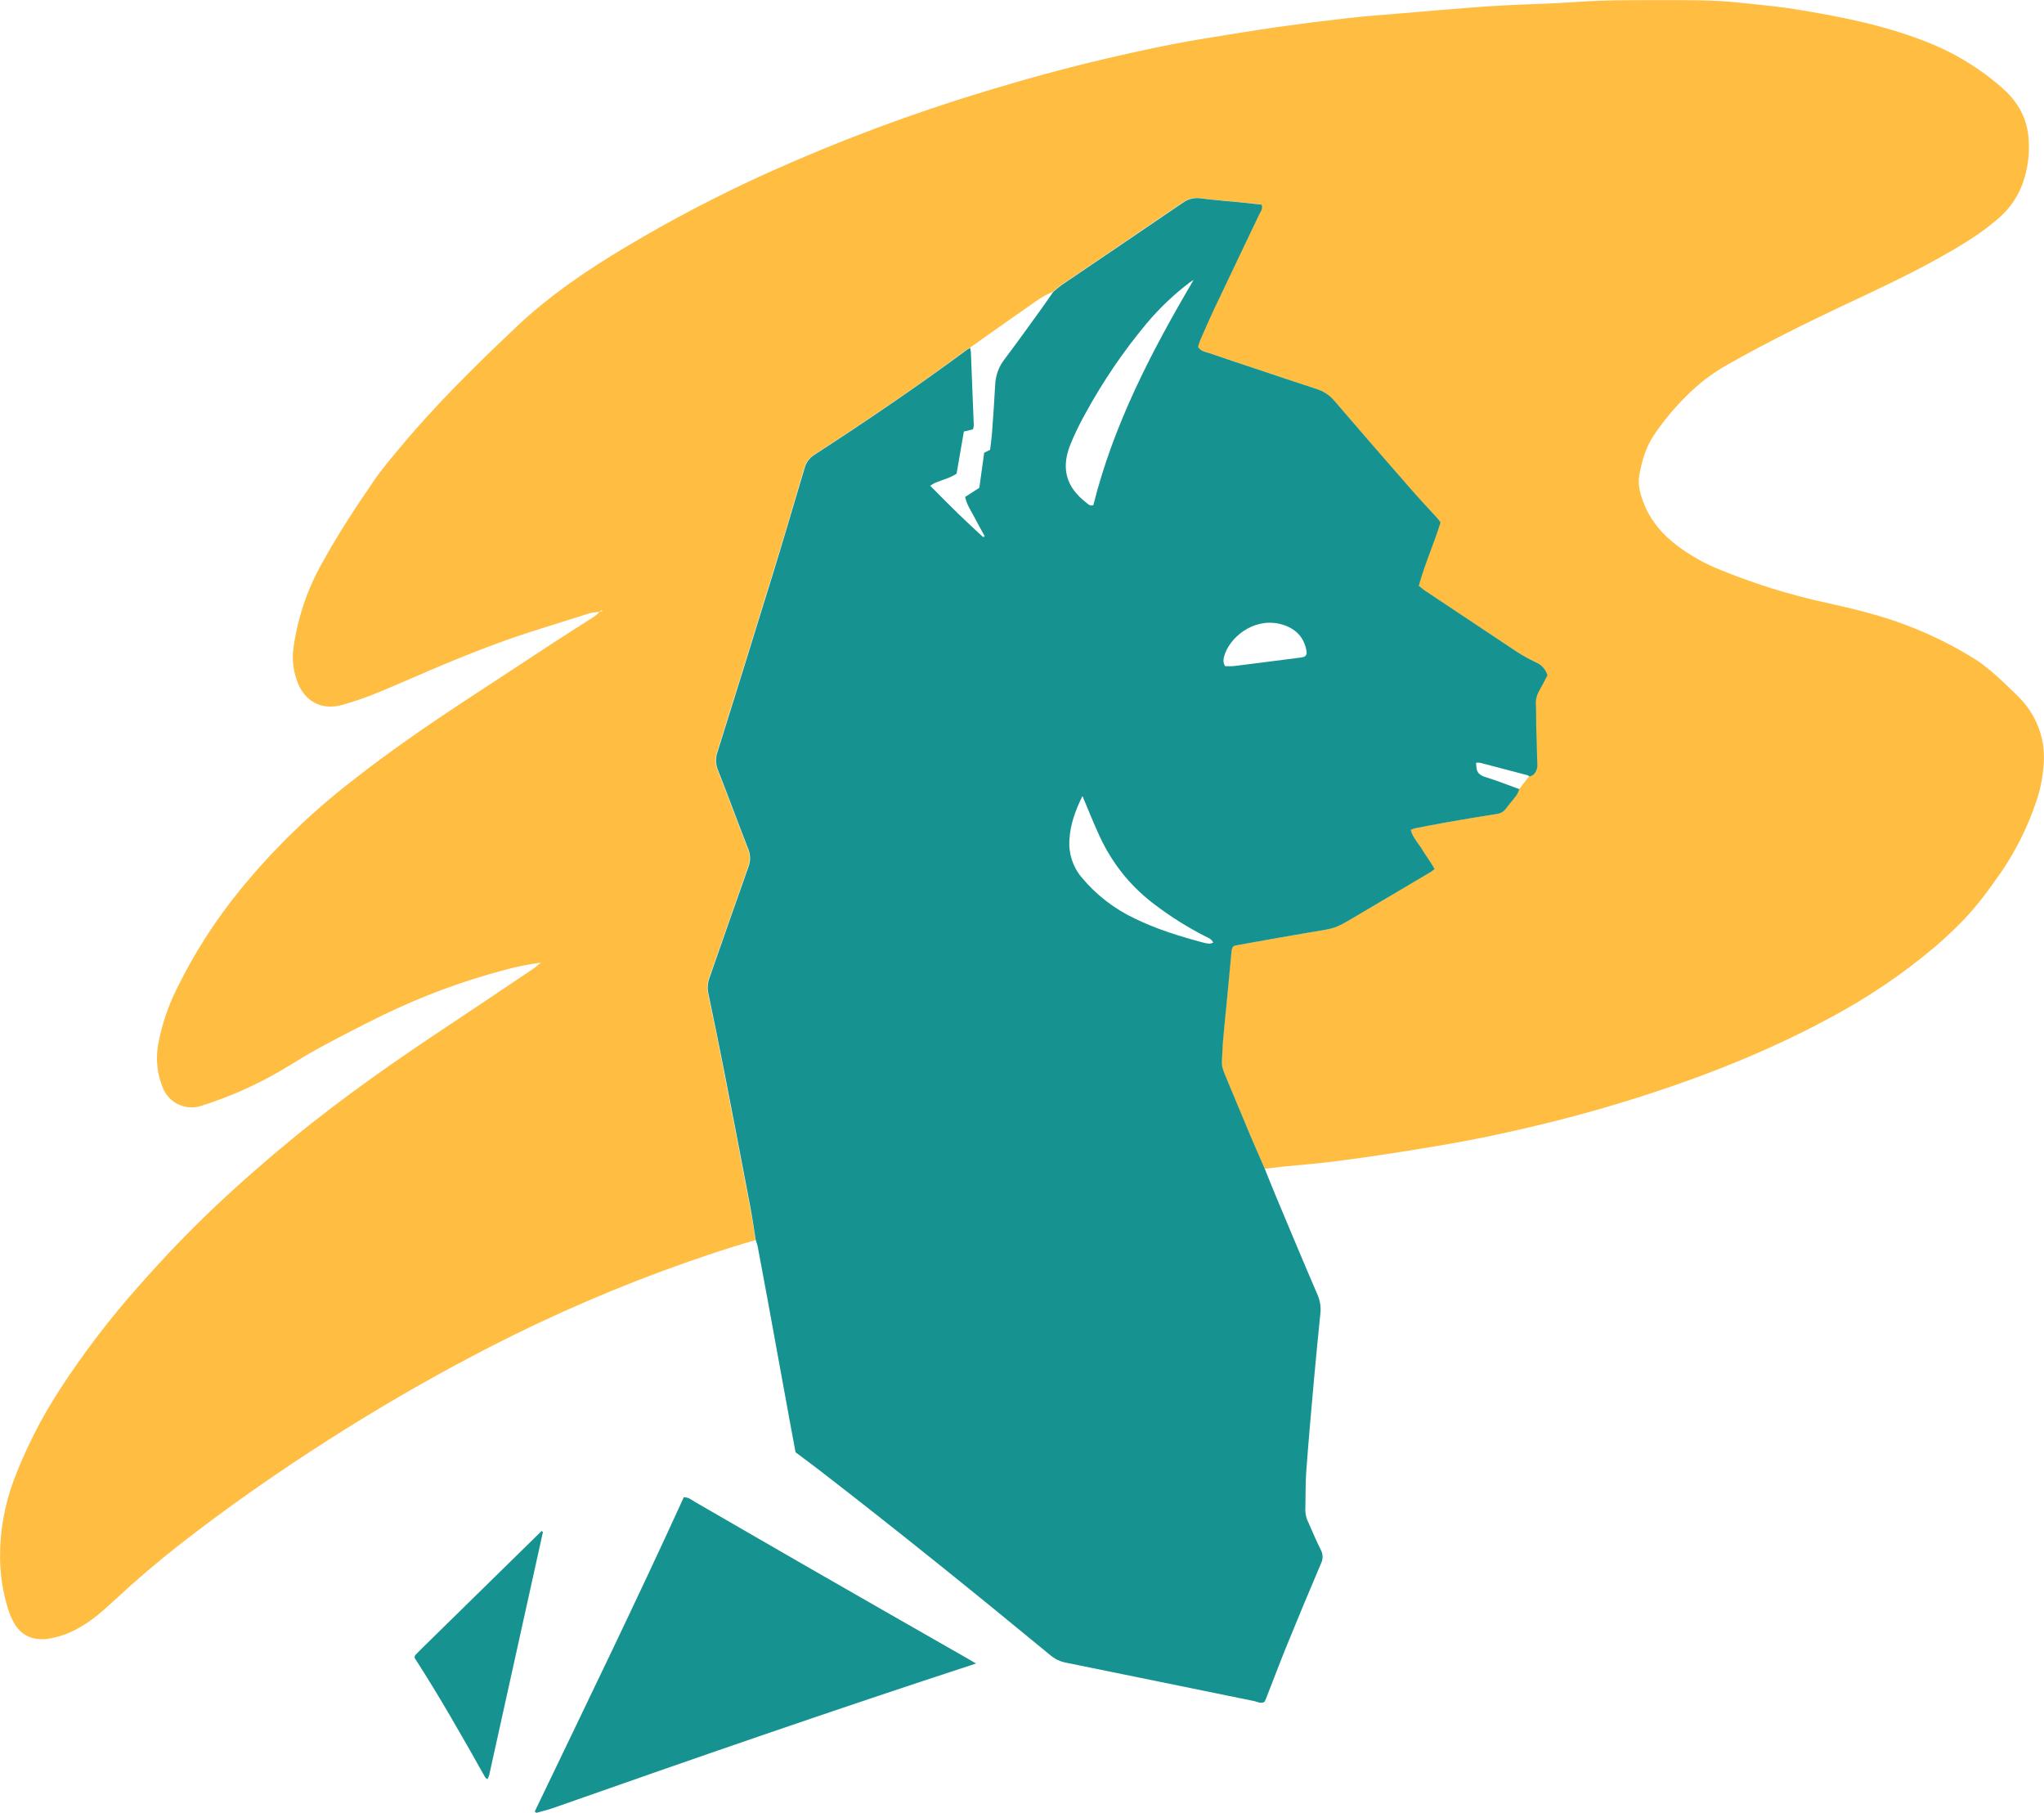
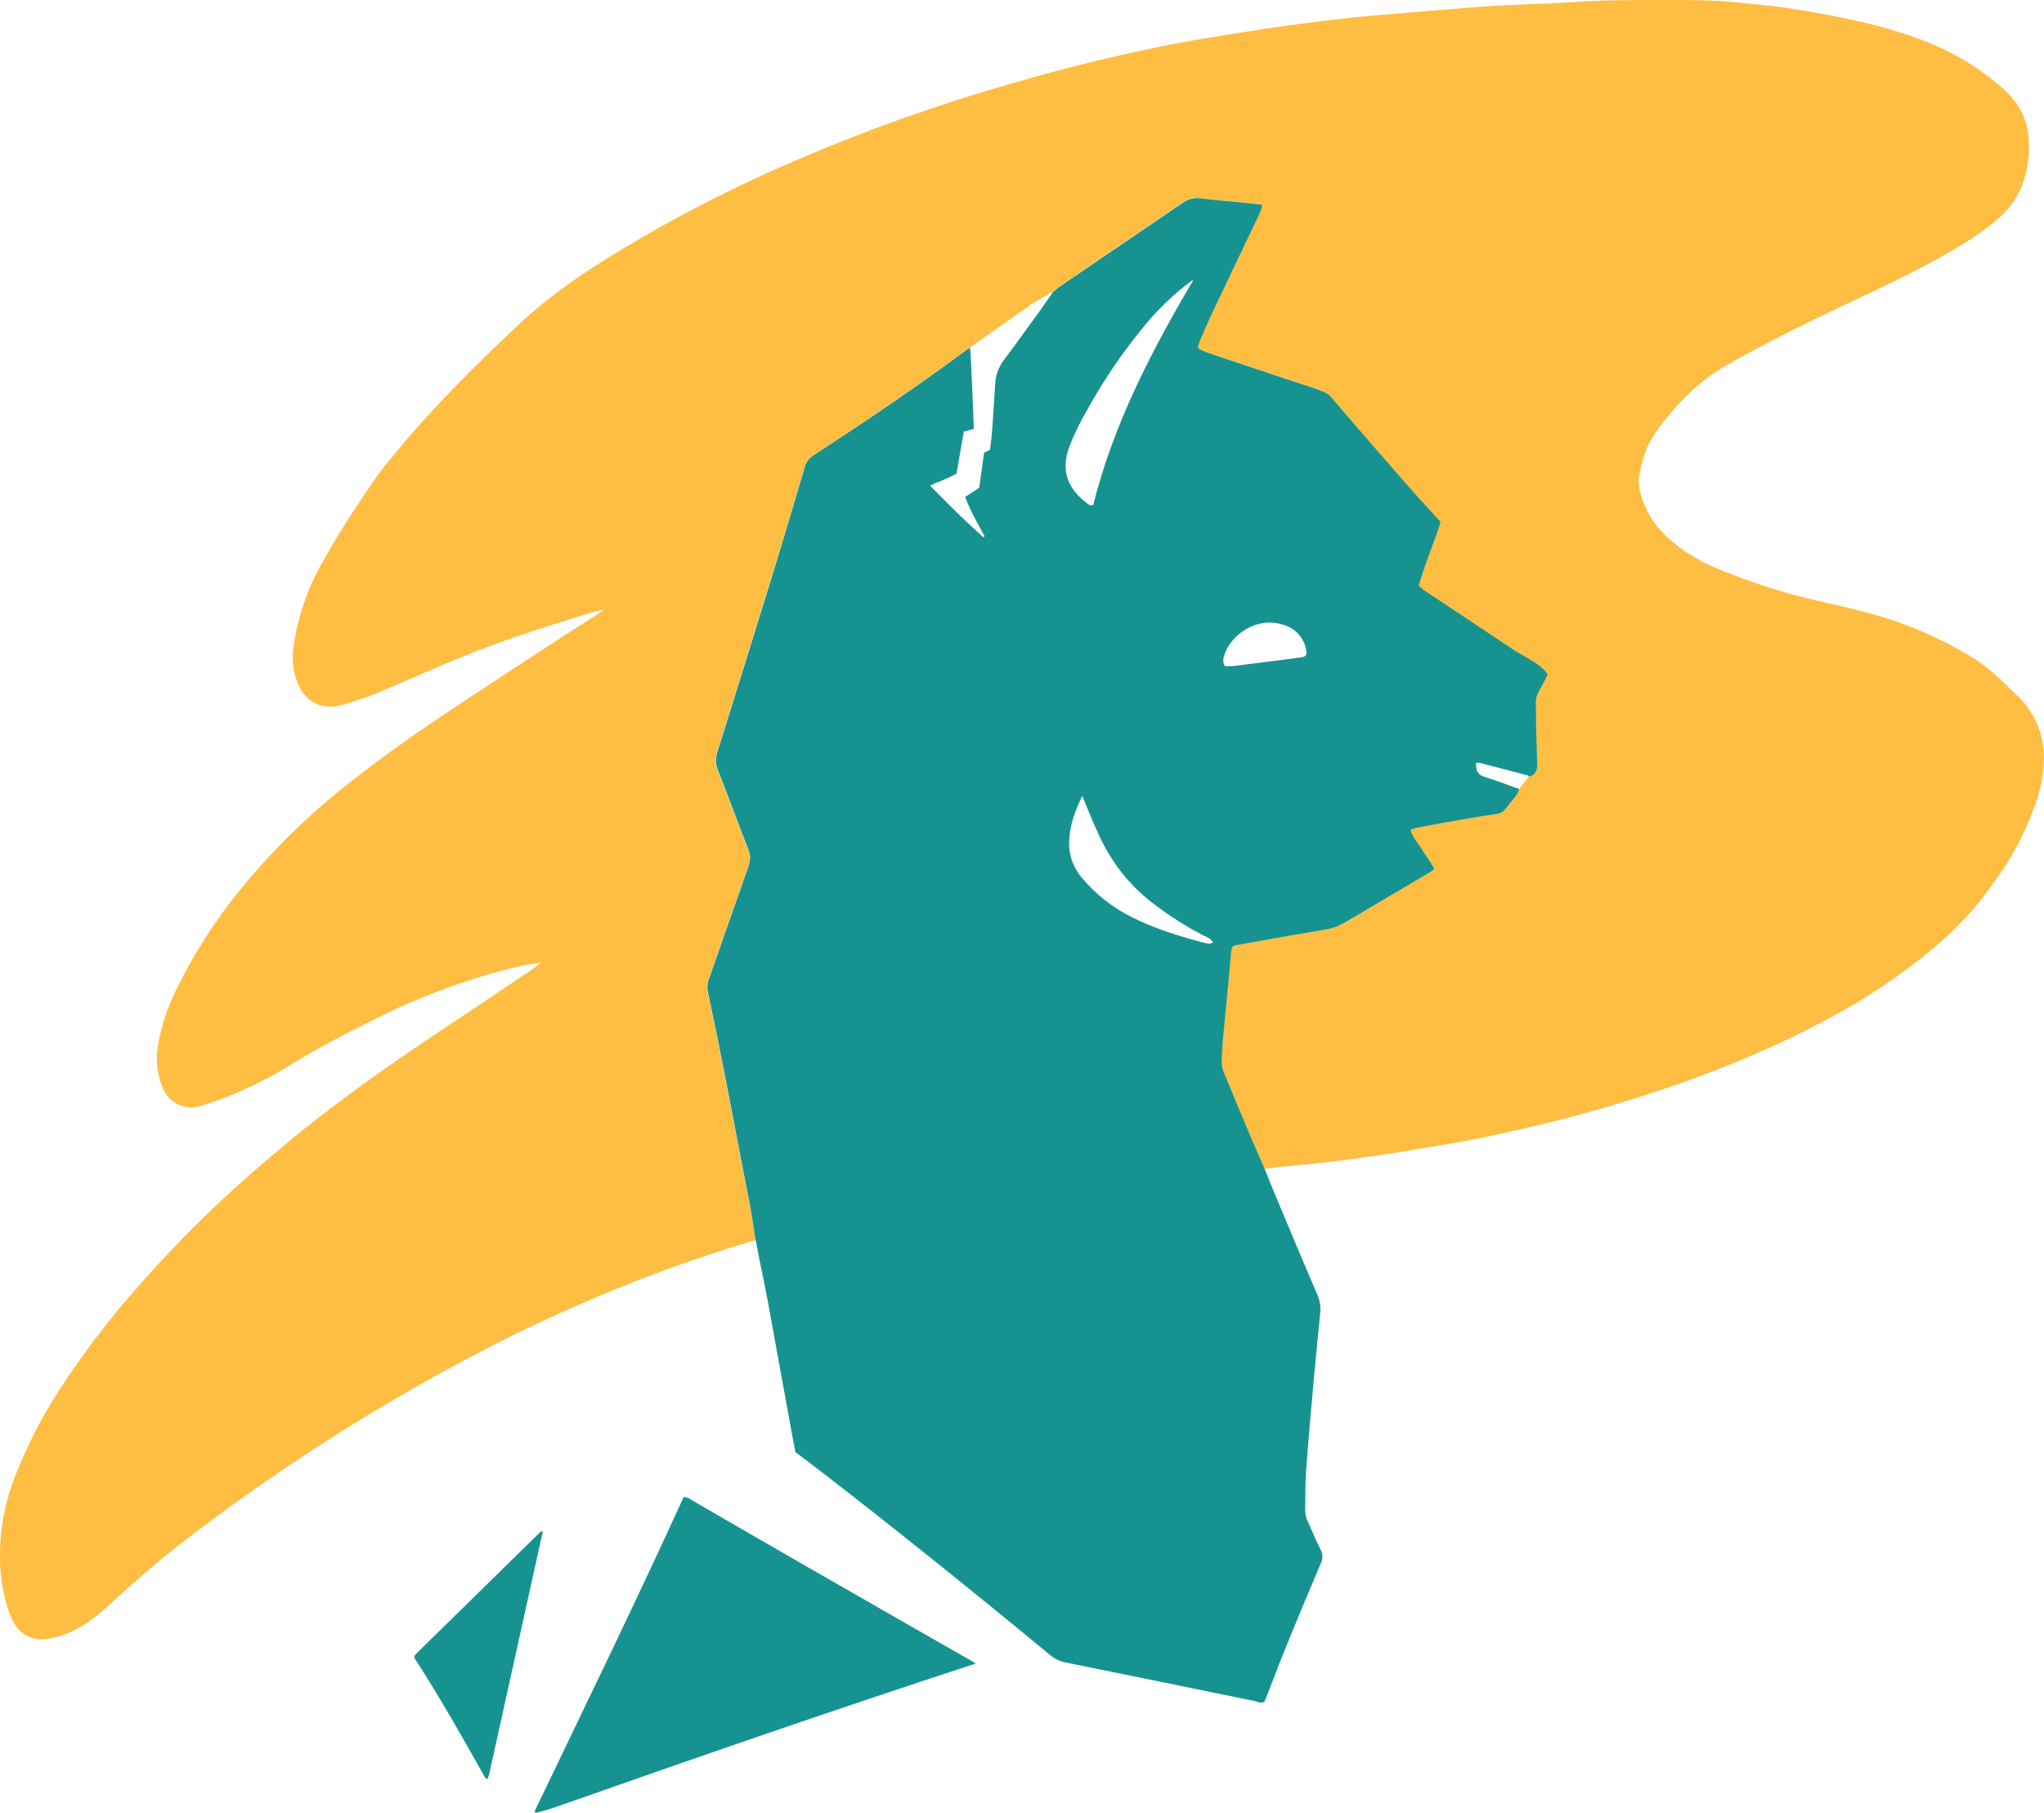
- <svg xmlns="http://www.w3.org/2000/svg" viewBox="0 0 940.08 833.59">
+ <svg xmlns="http://www.w3.org/2000/svg" viewBox="0 0 846.03 750.19">
  <defs>
    <style>
      .a {
        fill: #ffbd42;
      }

      .b {
        fill: #169390;
      }
    </style>
  </defs>
  <g>
-     <path class="a" d="M790.89,660.7c-14.67,4.25-29.11,9.17-43.43,14.46a725.82,725.82,0,0,0-89,40.06q-32.93,17.47-64.33,37.57c-23.5,15-46.34,30.94-68.31,48.09Q510.37,813,496,826.37c-5.05,4.69-10.18,9.25-16.26,12.63a40.7,40.7,0,0,1-14.64,5.11c-6,.72-11.39-1.11-14.78-6.55a31.82,31.82,0,0,1-3.26-7.32,81.13,81.13,0,0,1-3.64-23.78,99.45,99.45,0,0,1,6.18-35,217.5,217.5,0,0,1,21.37-42.13,394.2,394.2,0,0,1,36-47.2c11-12.5,22.44-24.55,34.5-36,11.82-11.21,24.08-21.91,36.68-32.25,23.52-19.3,48.48-36.59,73.82-53.36,12.32-8.15,24.55-16.42,36.81-24.66.93-.62,1.76-1.41,3.36-2.71a125.7,125.7,0,0,0-16.58,3.33,308.65,308.65,0,0,0-56.5,21c-9.8,4.79-19.48,9.83-29.07,15-6.05,3.26-11.79,7.09-17.76,10.5a176.82,176.82,0,0,1-36.26,16,14.25,14.25,0,0,1-17.52-7.85,35.78,35.78,0,0,1-2.34-20.2,96,96,0,0,1,8.33-25.25,236.88,236.88,0,0,1,29.83-46.53A316.64,316.64,0,0,1,605,449.81c16.64-13.09,34-25.1,51.7-36.73q21.45-14.13,42.95-28.16c5.62-3.67,11.33-7.22,17-10.87a23.56,23.56,0,0,0,2.59-2.22l1.25-.36a3.87,3.87,0,0,0-.46-.42,9.7,9.7,0,0,0-.8.77,27.45,27.45,0,0,0-4.39.59c-7.37,2.26-14.69,4.7-22.06,6.95-17.51,5.34-34.49,12.08-51.31,19.23-8,3.41-16,7-24.05,10.28a151.93,151.93,0,0,1-16.62,5.77c-8.87,2.42-16.28-1-20-9.08a31.61,31.61,0,0,1-2.37-17.72,110.36,110.36,0,0,1,13.3-38.8c7.23-13.1,15.44-25.58,23.91-37.89,3.6-5.24,7.78-10.1,11.86-15C644,276.36,662.3,258.37,681,240.7c15.2-14.4,32.43-26,50.33-36.71a648.29,648.29,0,0,1,66-34.4,823.05,823.05,0,0,1,98.87-37c18.44-5.61,37-10.71,55.8-15.12,16.15-3.78,32.38-7.23,48.77-9.81,9.94-1.56,19.85-3.26,29.8-4.68q15.69-2.22,31.43-4c8.49-1,17-1.59,25.54-2.32,10.86-.93,21.72-1.85,32.59-2.7q8.78-.69,17.58-1.11c9.89-.49,19.8-.66,29.67-1.38,15.59-1.15,31.2-.87,46.81-.93,6.54,0,13.1.08,19.63.42,6,.32,12,1,18,1.62,5.83.63,11.66,1.25,17.45,2.19,20.37,3.29,40.55,7.28,59.89,14.87a117.1,117.1,0,0,1,35.47,21.64c7,6.24,11.31,14,11.8,23.67a49.5,49.5,0,0,1-2.72,19.79,38.4,38.4,0,0,1-11,16c-8.5,7.5-18.21,13.15-28,18.63-14.23,7.93-29,14.74-43.73,21.68-17.91,8.45-35.63,17.26-52.85,27A85.86,85.86,0,0,0,1218.58,273a118.68,118.68,0,0,0-14.7,17.84c-3.66,5.66-5.44,11.89-6.57,18.34-.7,4,.34,8,1.74,11.82,3.16,8.63,8.85,15.32,16.16,20.73a85.37,85.37,0,0,0,17.43,10,295.24,295.24,0,0,0,51.28,16.07c12.12,2.7,24.18,5.57,35.78,10a179.15,179.15,0,0,1,32.85,16.3,81.07,81.07,0,0,1,9.44,7.52c3.27,2.88,6.33,6,9.47,9a39.67,39.67,0,0,1,11.66,22.92,42.24,42.24,0,0,1,0,10.54,63.68,63.68,0,0,1-3.29,15.21A132.68,132.68,0,0,1,1364,491.21c-5.66,8.16-11.47,16.15-18.45,23.23-3.88,3.94-7.91,7.76-12.12,11.36a276.13,276.13,0,0,1-49.16,33.13c-30.41,16.36-62.47,28.63-95.43,38.67-20.54,6.26-41.37,11.39-62.37,15.75-12.14,2.53-24.39,4.5-36.64,6.48q-16.36,2.64-32.83,4.73c-7.82,1-15.68,1.58-23.52,2.39-2.84.29-5.66.69-8.49,1-2.27-5.22-4.59-10.43-6.8-15.67q-5.67-13.44-11.24-26.93c-.89-2.16-1.84-4.32-1.69-6.77.2-3.18.25-6.37.52-9.54.5-5.85,1.13-11.68,1.69-17.52.76-8,1.48-16,2.26-24a7.09,7.09,0,0,1,.56-1.67,5.1,5.1,0,0,1,1.1-.59c12-2.13,24.07-4.36,36.14-6.34,9.72-1.6,9.75-1.47,18.23-6.46q17.78-10.47,35.53-21c.56-.34,1-.8,1.78-1.35-1.62-3.21-3.88-5.92-5.65-8.92s-4.39-5.47-5.3-9.11a16.06,16.06,0,0,1,2-.72c4.93-1,9.86-1.94,14.81-2.8,7.6-1.33,15.2-2.62,22.82-3.8a5.9,5.9,0,0,0,4.14-2.46c1.59-2.16,3.39-4.16,5-6.32a13.24,13.24,0,0,0,1.21-2.64l4.53-5.85a5.82,5.82,0,0,0,1.79-.78,6.07,6.07,0,0,0,1.82-5q-.29-8.28-.48-16.58c-.08-3.52,0-7.05-.17-10.57a11.17,11.17,0,0,1,1.4-6.26c1.4-2.47,2.68-5,3.91-7.33a9.21,9.21,0,0,0-5.35-6,75.79,75.79,0,0,1-8.78-4.87q-21.22-14-42.33-28.16c-.93-.62-1.76-1.41-2.7-2.17,2.73-10.07,6.93-19.41,10-29.13-.65-.84-1.11-1.53-1.67-2.14-3.94-4.35-8-8.62-11.83-13-11.81-13.52-23.61-27.05-35.27-40.68a17.45,17.45,0,0,0-8.17-5.5c-9.41-3-18.77-6.23-28.15-9.36-7.15-2.39-14.32-4.73-21.45-7.21-1.69-.58-3.65-.8-5-2.76a27.46,27.46,0,0,1,1-3.1c2.22-5.07,4.42-10.15,6.79-15.15,6.74-14.24,13.58-28.44,20.34-42.68.62-1.31,1.79-2.52,1.1-4.52-3.33-.36-6.79-.76-10.26-1.11-5.83-.58-11.69-1-17.5-1.76a11.37,11.37,0,0,0-8.46,2c-18.56,12.68-37.2,25.24-55.8,37.87a48.88,48.88,0,0,0-3.87,3.19c-3.63,1.36-6.74,3.64-9.88,5.81-9.48,6.56-18.86,13.26-28.27,19.91a12.09,12.09,0,0,0-1.31.76c-22.94,17-46.55,33-70.49,48.52a10.29,10.29,0,0,0-4.43,6.3c-4.6,15.6-9.17,31.21-14,46.76q-12.87,41.82-26,83.57a11.48,11.48,0,0,0,.25,8.22c4.74,12,9.18,24.14,13.87,36.17a11,11,0,0,1,.18,8.23c-6.07,17.06-11.95,34.19-18,51.26a12.88,12.88,0,0,0-.41,7.35q3.92,18.45,7.52,37,5.94,30.36,11.7,60.75C789.35,650.44,790.06,655.58,790.89,660.7Z" transform="translate(-443.39 -90.5)" />
-     <path class="b" d="M1142.17,453.37A13.24,13.24,0,0,1,1141,456c-1.6,2.16-3.4,4.16-5,6.32a5.9,5.9,0,0,1-4.14,2.46c-7.62,1.18-15.22,2.47-22.82,3.8-5,.86-9.88,1.84-14.81,2.8a16.06,16.06,0,0,0-2,.72c.91,3.64,3.54,6.14,5.3,9.11s4,5.71,5.65,8.92c-.73.55-1.22,1-1.78,1.35q-17.76,10.5-35.53,21c-8.48,5-8.51,4.86-18.23,6.46-12.07,2-24.1,4.21-36.14,6.34a5.1,5.1,0,0,0-1.1.59,7.09,7.09,0,0,0-.56,1.67c-.78,8-1.5,16-2.26,24-.56,5.84-1.19,11.67-1.69,17.52-.27,3.17-.32,6.36-.52,9.54-.15,2.45.8,4.61,1.69,6.77q5.58,13.49,11.24,26.93c2.21,5.24,4.53,10.45,6.8,15.67,1.7,4.2,3.36,8.41,5.11,12.59,6.36,15.16,12.68,30.34,19.19,45.43a16.9,16.9,0,0,1,1.23,8.8q-1.54,15-2.91,30.05c-1.25,14-2.51,28.06-3.54,42.11-.44,6-.28,12.08-.45,18.12a13.28,13.28,0,0,0,1.54,5.79c1.8,4.15,3.6,8.32,5.62,12.36a6.75,6.75,0,0,1,.06,6.2q-8,18.77-15.69,37.63c-3.29,8.08-6.36,16.25-9.54,24.37-.24.61-.53,1.2-.74,1.65-1.74.94-3.14,0-4.55-.32-28.93-5.89-57.84-11.86-86.77-17.71a15.53,15.53,0,0,1-7.1-3.36c-35-28.85-70.26-57.3-106.13-85-3.58-2.77-7.24-5.45-11.15-8.38-1.06-5.68-2.17-11.6-3.25-17.53q-4.8-26.24-9.57-52.47-2.26-12.37-4.61-24.74a24.31,24.31,0,0,0-.88-2.83c-.83-5.13-1.54-10.27-2.51-15.37q-5.77-30.39-11.7-60.75-3.63-18.51-7.52-37a12.88,12.88,0,0,1,.41-7.35c6-17.07,11.92-34.2,18-51.26a11,11,0,0,0-.18-8.23c-4.69-12-9.13-24.16-13.87-36.17a11.48,11.48,0,0,1-.25-8.22q13.11-41.74,26-83.57c4.78-15.55,9.35-31.16,14-46.76a10.29,10.29,0,0,1,4.43-6.3c23.94-15.53,47.55-31.54,70.49-48.52a12.09,12.09,0,0,1,1.31-.76,16.91,16.91,0,0,1,.34,2c.24,5.7.44,11.39.67,17.09.22,5.53.48,11,.67,16.58a7,7,0,0,1-.4,1.79l-4.17,1c-.56,3.26-1.1,6.39-1.64,9.51q-.85,4.95-1.7,9.86c-3.1,2.07-6.58,2.85-9.81,4.18a20,20,0,0,0-2.32,1.39c4.42,4.42,8.51,8.61,12.71,12.7,3.72,3.62,7.57,7.12,11.36,10.67a.74.74,0,0,0,.46.18c.13,0,.25-.15.53-.35-1.58-2.9-3.22-5.8-4.75-8.75s-3.49-5.67-4.25-9.31l6.53-4.21c.75-5.39,1.49-10.84,2.22-16.12l2.73-1.36c.3-2.6.7-5.25.89-7.9.54-7.36,1.06-14.72,1.45-22.09a20.33,20.33,0,0,1,4.24-11.56c5.76-7.64,11.32-15.42,16.93-23.16,1.87-2.57,3.64-5.21,5.46-7.82a48.88,48.88,0,0,1,3.87-3.19c18.6-12.63,37.24-25.19,55.8-37.87a11.37,11.37,0,0,1,8.46-2c5.81.77,11.67,1.18,17.5,1.76,3.47.35,6.93.75,10.26,1.11.69,2-.48,3.21-1.1,4.52-6.76,14.24-13.6,28.44-20.34,42.68-2.37,5-4.57,10.08-6.79,15.15a27.46,27.46,0,0,0-1,3.1c1.31,2,3.27,2.18,5,2.76,7.13,2.48,14.3,4.82,21.45,7.21,9.38,3.13,18.74,6.33,28.15,9.36a17.45,17.45,0,0,1,8.17,5.5c11.66,13.63,23.46,27.16,35.27,40.68,3.86,4.42,7.89,8.69,11.83,13,.56.61,1,1.3,1.67,2.14-3,9.72-7.23,19.06-10,29.13.94.76,1.77,1.55,2.7,2.17q21.13,14.11,42.33,28.16a75.79,75.79,0,0,0,8.78,4.87,9.21,9.21,0,0,1,5.35,6c-1.23,2.32-2.51,4.86-3.91,7.33a11.17,11.17,0,0,0-1.4,6.26c.17,3.52.09,7.05.17,10.57q.2,8.3.48,16.58a6.07,6.07,0,0,1-1.82,5,5.82,5.82,0,0,1-1.79.78,3.07,3.07,0,0,0-.82-.56q-10.94-2.91-21.87-5.75a7.79,7.79,0,0,0-1.88,0c.08.85.16,1.34.17,1.84.11,2.76,1.66,4,4.25,4.76C1131.83,449.43,1137,451.49,1142.17,453.37ZM992.35,219.23a19,19,0,0,0-1.61,1,123.72,123.72,0,0,0-20,19,255.51,255.51,0,0,0-28,41.13,125.21,125.21,0,0,0-7.22,14.94c-4.12,10.67-1.78,19.18,7.41,26.29.86.66,1.64,1.68,3.3,1.24C955.48,285.82,972.88,252.25,992.35,219.23ZM941.24,456.52c-3.33,6.79-5.64,13.19-6,20.16a24.13,24.13,0,0,0,5.61,17.25,71.31,71.31,0,0,0,24.48,18.95c10,4.89,20.56,8.12,31.27,11a16.57,16.57,0,0,0,3,.54,6.29,6.29,0,0,0,1.78-.45c-.83-1.86-2.37-2.27-3.67-2.92a154,154,0,0,1-23-14.43,83.08,83.08,0,0,1-13.9-13.07,84.93,84.93,0,0,1-12.79-21C945.74,467.5,943.68,462.37,941.24,456.52Zm65.57-59.72a31.88,31.88,0,0,0,3.91,0c10.32-1.28,20.63-2.62,30.94-3.95,2.32-.29,3-1.12,2.56-3.3-1.09-5.83-4.62-9.62-10.08-11.54-12.31-4.33-24,4.17-27.28,12.91C1006.16,392.77,1005.59,394.76,1006.81,396.8Z" transform="translate(-443.39 -90.5)" />
-     <path class="b" d="M892.29,855.43C826.48,876.92,762.18,899.22,698,921.8c-2.66.94-5.41,1.58-7.88,2.29-.45-.3-.65-.37-.7-.49a.74.74,0,0,1,.09-.49c23-47.94,46.29-95.72,68.36-144.11,2.25-.11,3.64,1.25,5.17,2.13,16.29,9.37,32.53,18.84,48.83,28.2q38.2,21.95,76.46,43.78C889.3,853.68,890.3,854.27,892.29,855.43Z" transform="translate(-443.39 -90.5)" />
-     <path class="b" d="M693.11,794.89q-12.36,55.92-24.73,111.84a11.16,11.16,0,0,1-.76,1.84,2.79,2.79,0,0,1-.55-.27,3.79,3.79,0,0,1-.65-.74C656,889,645.49,870.5,634.07,852.83a6.51,6.51,0,0,1,.07-.79,1.2,1.2,0,0,1,.23-.45c1-1.08,2.09-2.17,3.17-3.23l54.91-53.83Z" transform="translate(-443.39 -90.5)" />
+     <path class="a" d="M359.82,554.87c-13.2,3.83-26.27,8.23-39.16,13a653.73,653.73,0,0,0-80.1,36q-29.64,15.74-57.89,33.82C161.52,651.23,141,665.57,121.19,681q-13.9,10.9-26.84,22.94c-4.55,4.22-9.16,8.32-14.64,11.37a36.49,36.49,0,0,1-13.17,4.59c-5.4.65-10.25-1-13.3-5.89a28.84,28.84,0,0,1-2.94-6.59A72.88,72.88,0,0,1,47,686a89.34,89.34,0,0,1,5.56-31.5,195.57,195.57,0,0,1,19.23-37.92,356,356,0,0,1,32.4-42.48c9.9-11.25,20.2-22.09,31.05-32.4,10.64-10.09,21.67-19.72,33-29,21.17-17.37,43.64-32.93,66.44-48,11.09-7.33,22.1-14.77,33.13-22.19.84-.56,1.58-1.27,3-2.44a111.65,111.65,0,0,0-14.92,3A277.28,277.28,0,0,0,205.1,462c-8.82,4.31-17.53,8.84-26.16,13.5-5.45,2.93-10.61,6.38-16,9.45a159,159,0,0,1-32.64,14.4,12.83,12.83,0,0,1-15.77-7.07,32.25,32.25,0,0,1-2.1-18.18,86.35,86.35,0,0,1,7.49-22.72,213.46,213.46,0,0,1,26.85-41.88A285,285,0,0,1,192.45,365c15-11.78,30.6-22.59,46.53-33.05q19.3-12.72,38.65-25.35c5.06-3.3,10.2-6.49,15.3-9.78a19.93,19.93,0,0,0,2.45-1.67l1.43-.95c-.13-.14-.69,0-.83-.08-.59.21-1,.24-1.61.43a31,31,0,0,0-3.06.79c-6.64,2-13.23,4.23-19.86,6.26A465.23,465.23,0,0,0,225.27,319c-7.2,3.07-14.4,6.3-21.64,9.25a136.35,136.35,0,0,1-15,5.19c-8,2.18-14.65-.9-18-8.17a28.45,28.45,0,0,1-2.13-16,99.25,99.25,0,0,1,12-34.92c6.5-11.79,13.89-23,21.52-34.1,3.23-4.72,7-9.09,10.67-13.5,14.85-17.81,31.32-34,48.15-49.9,13.68-13,29.19-23.4,45.3-33a582,582,0,0,1,59.4-31,738.41,738.41,0,0,1,89-33.3c16.6-5,33.3-9.64,50.22-13.61,14.53-3.4,29.14-6.51,43.89-8.83,9-1.4,17.87-2.93,26.82-4.21q14.13-2,28.29-3.6c7.64-.9,15.3-1.43,23-2.09,9.77-.84,19.54-1.67,29.33-2.43q7.89-.62,15.82-1c8.9-.44,17.82-.59,26.7-1.24,14-1,28.08-.78,42.13-.84,5.89,0,11.79.07,17.67.38,5.4.29,10.8.9,16.2,1.46,5.24.56,10.49,1.12,15.7,2,18.34,3,36.5,6.55,53.9,13.38a105.38,105.38,0,0,1,31.93,19.48c6.3,5.61,10.18,12.6,10.62,21.3a44.57,44.57,0,0,1-2.45,17.81,34.51,34.51,0,0,1-9.9,14.4c-7.65,6.75-16.39,11.84-25.2,16.77-12.81,7.14-26.1,13.26-39.36,19.51-16.12,7.61-32.07,15.53-47.56,24.3a77.37,77.37,0,0,0-17.6,13.46A106.61,106.61,0,0,0,731.44,222c-3.29,5.1-4.89,10.7-5.91,16.51-.63,3.6.3,7.2,1.56,10.64,2.85,7.76,8,13.78,14.55,18.65a76.33,76.33,0,0,0,15.69,9,265.36,265.36,0,0,0,46.15,14.47c10.91,2.43,21.76,5,32.2,9a160.52,160.52,0,0,1,29.56,14.67,72.86,72.86,0,0,1,8.5,6.76c2.94,2.6,5.7,5.4,8.52,8.1a35.72,35.72,0,0,1,10.5,20.63,38.63,38.63,0,0,1,0,9.49,57.9,57.9,0,0,1-3,13.69,119.51,119.51,0,0,1-14.25,28.72c-5.1,7.35-10.32,14.54-16.61,20.91-3.49,3.55-7.11,7-10.9,10.23a248.81,248.81,0,0,1-44.25,29.81C776.42,478,747.57,489,717.9,498.06c-18.48,5.63-37.23,10.25-56.13,14.17-10.92,2.28-21.95,4-33,5.83q-14.73,2.38-29.55,4.26c-7,.9-14.11,1.42-21.17,2.15-2.55.26-5.09.62-7.64.9-2-4.7-4.13-9.39-6.12-14.1q-5.1-12.11-10.12-24.24c-.8-1.94-1.65-3.89-1.52-6.09.18-2.86.23-5.74.47-8.59.45-5.26,1-10.51,1.52-15.77.69-7.2,1.33-14.4,2-21.6a6.15,6.15,0,0,1,.5-1.5,4.72,4.72,0,0,1,1-.53c10.8-1.92,21.66-3.92,32.53-5.71,8.74-1.44,8.77-1.32,16.4-5.81q16-9.42,32-18.9c.5-.31.9-.72,1.6-1.22-1.46-2.88-3.49-5.32-5.08-8s-4-4.93-4.77-8.2a13.76,13.76,0,0,1,1.8-.65c4.43-.9,8.87-1.75,13.33-2.52,6.84-1.2,13.68-2.36,20.53-3.42a5.31,5.31,0,0,0,3.73-2.21c1.43-2,3-3.75,4.5-5.69a12.19,12.19,0,0,0,1.09-2.38l4.08-5.26a4.24,4.24,0,0,0,3.24-5.21q-.25-7.44-.43-14.92c-.07-3.17,0-6.34-.15-9.51a10,10,0,0,1,1.26-5.63c1.26-2.23,2.41-4.5,3.52-6.6-.86-2.48-2.69-3.54-4.91-5.2a70.24,70.24,0,0,1-7.81-4.58q-19.1-12.6-38.09-25.35c-.84-.56-1.59-1.27-2.43-1.95,2.45-9.06,6.23-17.47,9-26.22-.59-.75-1-1.38-1.51-1.92-3.54-3.92-7.2-7.76-10.64-11.7Q615,225.92,599.22,207.55a15.71,15.71,0,0,0-7.35-5c-8.47-2.7-16.89-5.6-25.34-8.42-6.43-2.15-12.88-4.26-19.3-6.49-1.52-.52-4.65-1.68-4.5-2.48a22.67,22.67,0,0,1,.9-2.79c2-4.57,4-9.14,6.11-13.64,6.07-12.81,12.22-25.59,18.31-38.41.55-1.18,1.52-3.75,1-4-3-.33-6.11-.69-9.24-1-5.25-.52-10.52-.9-15.75-1.59a10.2,10.2,0,0,0-7.61,1.77q-25.07,17.12-50.12,34.16c-1.48,1.14-2.47,1.78-3.59,2.79-3.35,1.82-5.94,3.47-8.89,5.23-8.53,5.91-17,11.94-25.44,17.92a10.62,10.62,0,0,0-1.18.68C426.57,201.6,405.33,216,383.78,230a9.33,9.33,0,0,0-4,5.67c-4.14,14-8.25,28.09-12.6,42.09q-11.58,37.63-23.4,75.21a10.32,10.32,0,0,0,.23,7.4c4.26,10.8,8.26,21.72,12.48,32.55a9.9,9.9,0,0,1,.16,7.41c-5.46,15.35-10.75,30.77-16.2,46.13a11.67,11.67,0,0,0-.37,6.62q3.54,16.6,6.77,33.3,5.36,27.31,10.53,54.67C358.36,545.61,359.07,550.26,359.82,554.87Z" transform="translate(-47.03 -41.7)" />
+     <path class="b" d="M675.83,368.24a12.57,12.57,0,0,1-1.05,2.37c-1.44,1.94-3.06,3.74-4.5,5.69a5.37,5.37,0,0,1-3.73,2.21c-6.86,1.06-13.7,2.22-20.54,3.42-4.5.77-8.89,1.66-13.33,2.52a14.9,14.9,0,0,0-1.8.65c.82,3.27,3.19,5.52,4.77,8.2s3.6,5.14,5.09,8c-.66.5-1.1.9-1.6,1.22l-32,18.9c-7.63,4.5-7.66,4.37-16.41,5.81-10.86,1.8-21.69,3.79-32.52,5.71a4.27,4.27,0,0,0-1,.53,6.64,6.64,0,0,0-.51,1.5c-.7,7.2-1.35,14.4-2,21.6-.51,5.26-1.07,10.51-1.52,15.77-.25,2.85-.29,5.73-.47,8.59-.14,2.2.72,4.15,1.52,6.09q5,12.13,10.12,24.24c2,4.71,4.07,9.4,6.12,14.1,1.53,3.78,3,7.57,4.59,11.33,5.73,13.65,11.42,27.31,17.28,40.89a15.23,15.23,0,0,1,1.1,7.92q-1.38,13.5-2.62,27c-1.12,12.6-2.26,25.26-3.18,37.9-.4,5.4-.25,10.87-.41,16.31a12,12,0,0,0,1.39,5.21c1.62,3.74,3.24,7.49,5.06,11.13a6.07,6.07,0,0,1,.05,5.58q-7.2,16.89-14.12,33.86c-3,7.27-5.72,14.63-8.59,21.94-.21.54-.47,1.08-.66,1.48-1.57.85-2.83,0-4.1-.29-26-5.3-52-10.67-78.09-15.94a14,14,0,0,1-6.39-3c-31.5-26-63.23-51.57-95.52-76.5-3.22-2.49-6.51-4.91-10-7.54-1-5.11-2-10.44-2.93-15.78q-4.32-23.61-8.61-47.22c-1.36-7.42-3-14.68-4.4-22.1-.2-1-.3-1.81-.54-2.72-.75-4.61-1.39-9.24-2.26-13.83Q352.3,513.68,347,486.36q-3.27-16.67-6.77-33.3a10.21,10.21,0,0,1,.37-6.62c5.4-15.36,10.73-30.78,16.2-46.13.81-3.21,1-4.21-.16-7.41-4.22-10.8-8.22-21.74-12.48-32.55a10.32,10.32,0,0,1-.23-7.4q11.81-37.56,23.4-75.21c4.3-14,8.42-28.05,12.6-42.09a8.7,8.7,0,0,1,4-5.67c21.54-14,42.79-28.38,63.44-43.67a10.54,10.54,0,0,1,1.18-.68c.06.37.14,1.44.18,1.79.22,5.13.52,10.26.73,15.39.19,5,.43,9.9.6,14.92a5.64,5.64,0,0,1-.06,1.54l-4.05,1c-.51,2.94-1,5.76-1.48,8.56q-.76,4.45-1.53,8.88a74.45,74.45,0,0,1-8.76,3.92,19,19,0,0,0-2.16,1.09c4,4,7.66,7.75,11.44,11.43,3.35,3.26,6.82,6.41,10.23,9.6a.69.69,0,0,0,.41.17c.12,0,.23-.14.48-.32-1.42-2.61-2.9-5.22-4.28-7.87s-2.57-5.25-3.82-8.38l5.87-3.79c.68-4.85,1.35-9.76,2-14.51l2.46-1.22c.27-2.34.63-4.73.8-7.11.49-6.63.95-13.25,1.31-19.89a18.24,18.24,0,0,1,3.81-10.4c5.19-6.88,10.19-13.88,15.24-20.84,1.68-2.32,3.27-4.73,4.91-7.08a43.89,43.89,0,0,1,3.48-2.72q25.11-17.06,50.23-34.2a10.24,10.24,0,0,1,7.61-1.8c5.23.7,10.5,1.07,15.75,1.59,3.12.31,6.24.67,9.23,1,.62.22-.43,2.89-1,4.07-6.08,12.81-12.24,25.59-18.3,38.41-2.14,4.5-4.12,9.07-6.11,13.63a23.23,23.23,0,0,0-.9,2.79c-.33.65,2.94,2,4.5,2.49,6.41,2.23,12.87,4.33,19.3,6.49,8.44,2.81,16.87,5.69,25.34,8.42,4.93,1.83,5.42,2.63,7.35,4.95,10.49,12.27,21.11,24.44,31.74,36.61,3.48,4,7.1,7.82,10.65,11.7.5.55,1.89,2.16,1.5,1.93-2.7,8.75-6.5,17.15-9,26.21.85.69,1.6,1.4,2.43,2q19,12.69,38.1,25.34c2.59,1.47,5.1,2.91,7.71,4.54s5.35,4.37,5,5.24c-1.11,2.09-2.26,4.38-3.52,6.6a10.08,10.08,0,0,0-1.26,5.64c.15,3.16.08,6.34.15,9.51q.18,7.47.43,14.92a5.45,5.45,0,0,1-1.64,4.5,5.15,5.15,0,0,1-1.61.7,2.86,2.86,0,0,0-.73-.5q-9.85-2.62-19.69-5.18a8,8,0,0,0-1.69,0c.07.77.14,1.21.15,1.66.1,2.48,1.5,3.6,3.83,4.28C666.52,364.69,671.18,366.55,675.83,368.24ZM541,157.51c-.5.28-1,.58-1.45.9a112.08,112.08,0,0,0-18,17.1,230.52,230.52,0,0,0-25.2,37,113.27,113.27,0,0,0-6.5,13.45c-3.7,9.6-1.6,17.26,6.67,23.66.78.59,1.48,1.51,3,1.11C507.81,217.45,523.47,187.23,541,157.51ZM495,371.08c-3,6.11-5.07,11.87-5.4,18.14a21.7,21.7,0,0,0,5.05,15.52,64.22,64.22,0,0,0,22,17.06c9,4.4,18.51,7.31,28.15,9.9a15.28,15.28,0,0,0,2.7.49,5.89,5.89,0,0,0,1.6-.41c-.75-1.67-2.14-2-3.31-2.63a139.22,139.22,0,0,1-20.7-13A75.37,75.37,0,0,1,512.6,404.4a76.48,76.48,0,0,1-11.51-18.9C499,381,497.19,376.34,495,371.08Zm59-53.75a29.53,29.53,0,0,0,3.52,0c9.29-1.15,18.57-2.36,27.85-3.56,2.09-.26,2.7-1,2.3-3a13,13,0,0,0-9.07-10.38c-11.08-3.9-21.6,3.75-24.55,11.62C553.42,313.7,552.91,315.49,554,317.33Z" transform="translate(-47.03 -41.7)" />
+     <path class="b" d="M450.94,730.09c-59.23,19.35-117.1,39.42-174.86,59.74-2.4.84-4.87,1.42-7.1,2.06-.4-.27-.58-.33-.63-.44a.74.74,0,0,1,.08-.44c20.7-43.15,41.67-86.15,61.53-129.7,2-.1,3.27,1.12,4.65,1.91,14.66,8.44,29.28,17,43.95,25.38q34.38,19.75,68.81,39.41Z" transform="translate(-47.03 -41.7)" />
+     <path class="b" d="M271.67,675.61q-11.12,50.32-22.25,100.65a9.68,9.68,0,0,1-.69,1.66,2.23,2.23,0,0,1-.49-.24,3.78,3.78,0,0,1-.59-.67c-9.37-16.7-18.83-33.35-29.11-49.26a5.83,5.83,0,0,1,.06-.71,1.1,1.1,0,0,1,.21-.4c.9-1,1.88-1.95,2.85-2.91l49.42-48.45Z" transform="translate(-47.03 -41.7)" />
  </g>
</svg>
